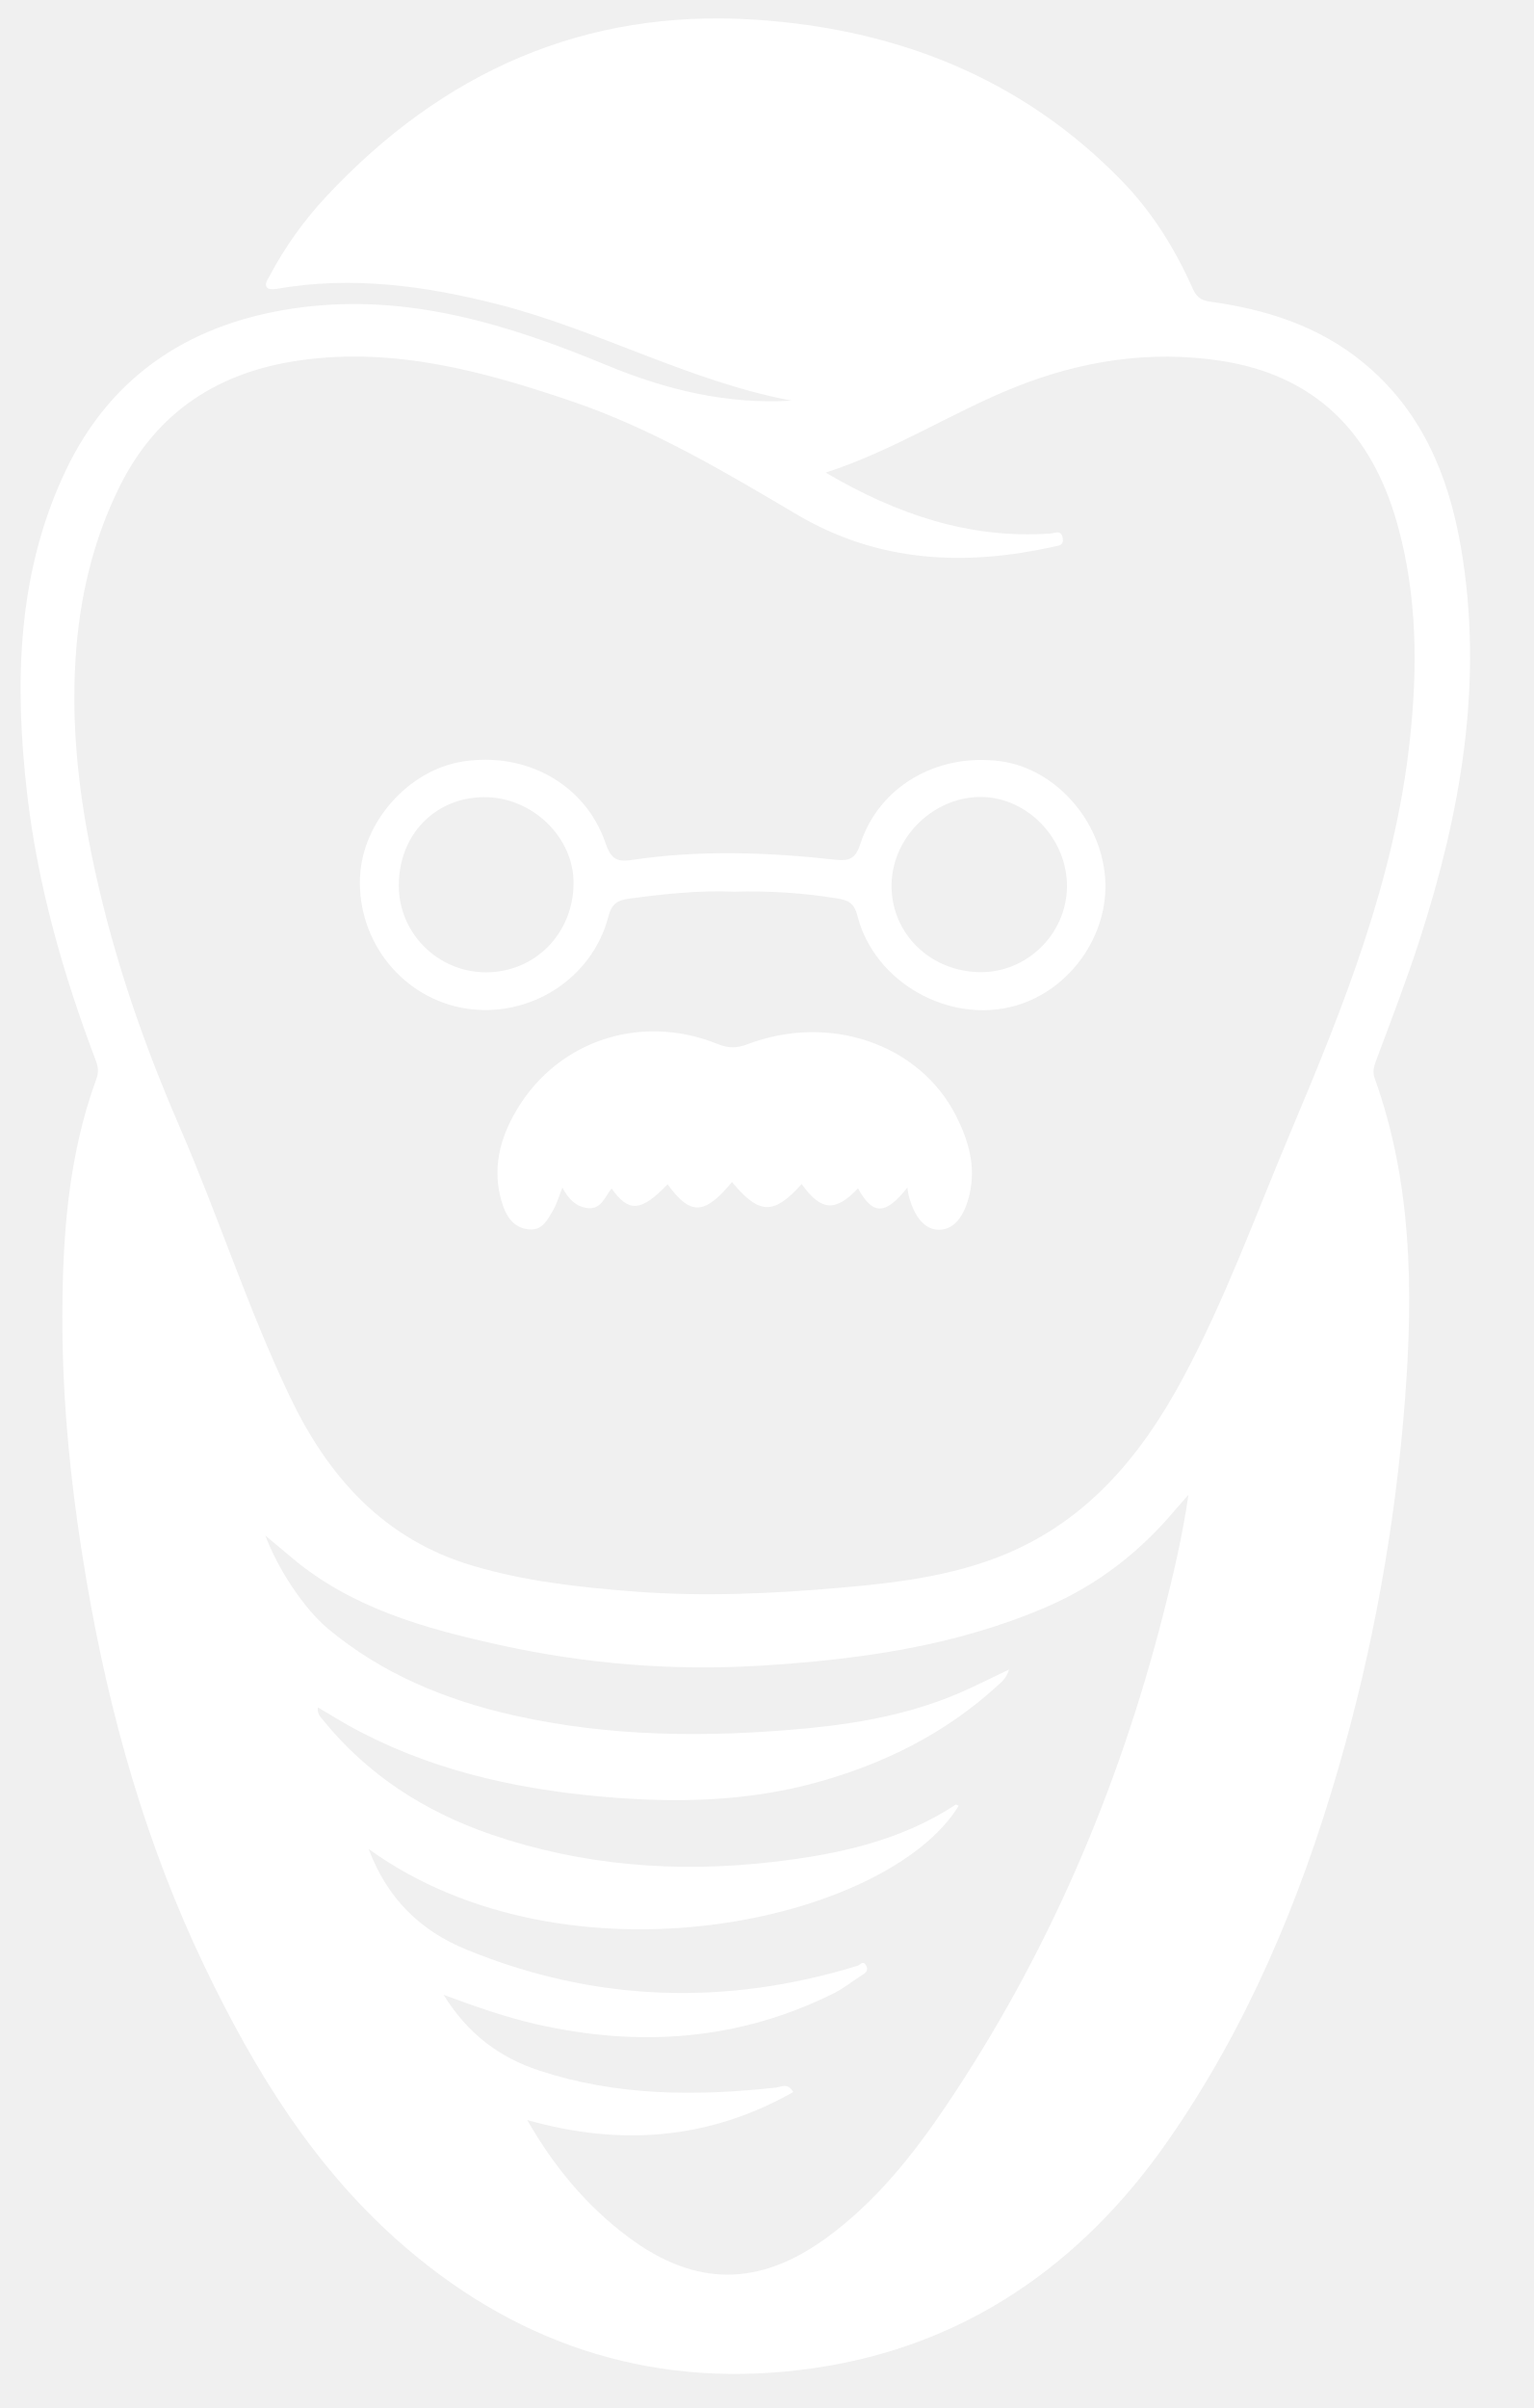
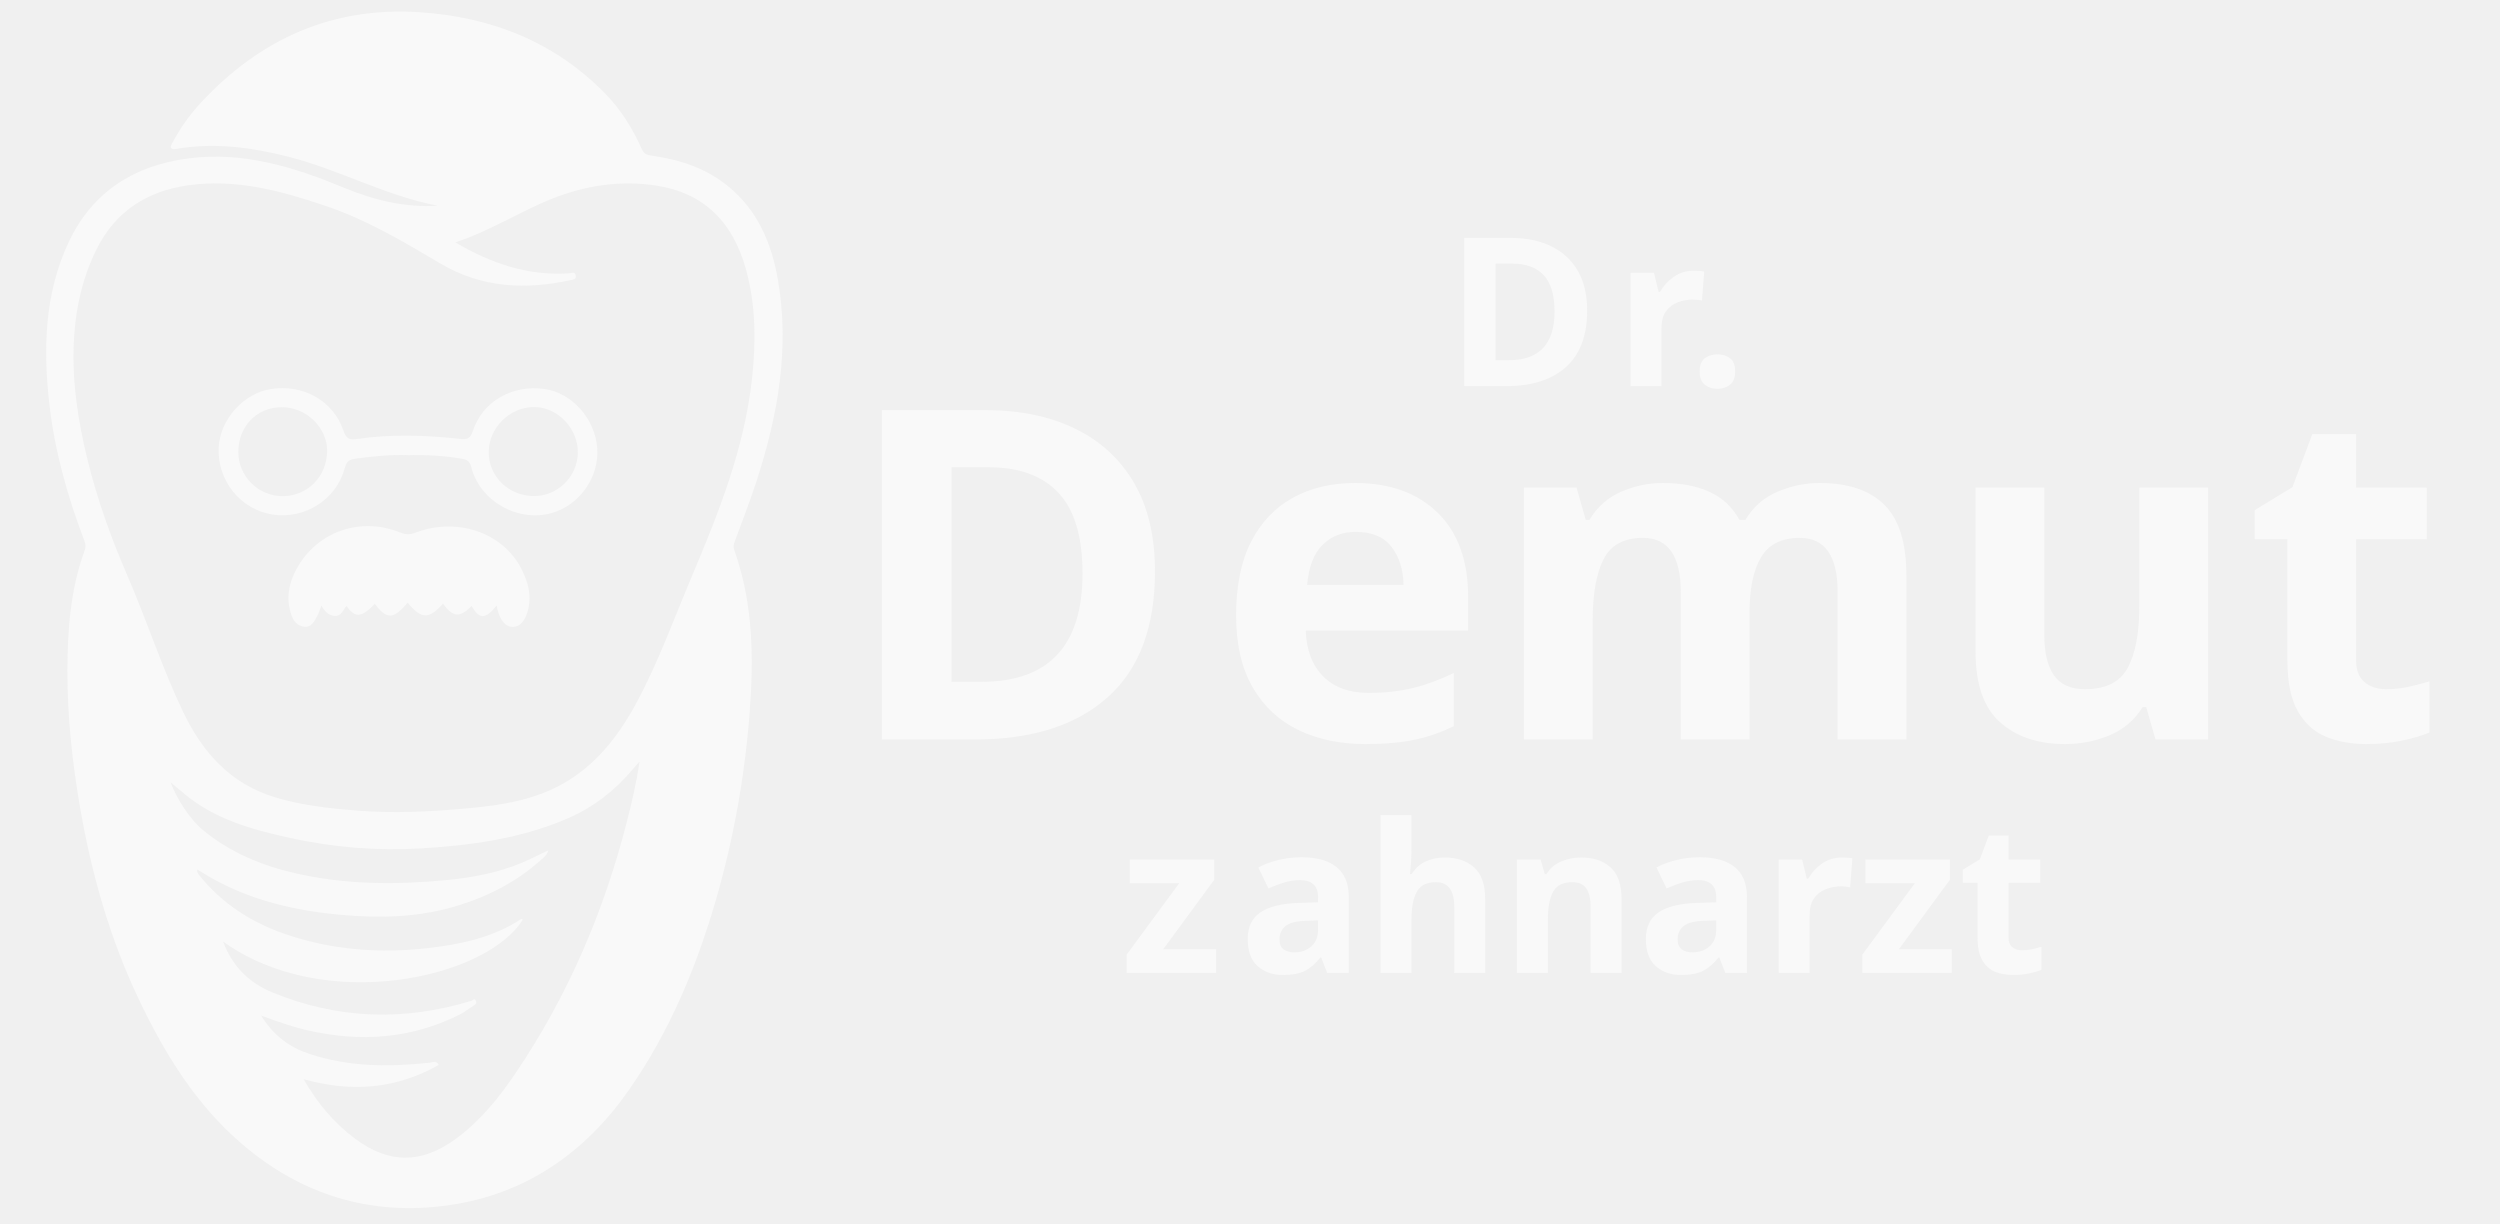
- <svg xmlns="http://www.w3.org/2000/svg" version="1.1" id="Layer_1" x="0px" y="0px" viewBox="0 0 270.19 424.26" style="enable-background:new 0 0 270.19 424.26;" xml:space="preserve">
-   <style type="text/css">
- 	.st0{fill:#FFFFFF;}
- </style>
-   <g>
-     <g>
-       <path class="st0" d="M250.22,165.48c7.26-22.51,11.3-45.43,7.23-69.11c-2.18-12.68-6.97-24.13-17.31-32.57    c-7.86-6.41-17.1-9.31-26.93-10.66c-1.68-0.23-2.41-0.92-3.06-2.39c-3.13-7.02-7.17-13.49-12.56-19    c-17.66-18.1-39.69-26.64-64.46-28.28c-30.18-2-55.18,9.26-75.63,31.15c-3.95,4.23-7.32,8.94-10.03,14.08    c-0.32,0.6-0.93,1.37-0.39,1.99c0.29,0.33,1.17,0.29,1.74,0.19C62,48.58,74.93,50.35,87.69,53.6    c17.65,4.49,33.79,13.59,51.81,16.99c-11.41,0.69-22.12-1.92-32.52-6.22c-17.28-7.16-34.92-12.68-54-10.2    c-18.77,2.44-33.26,11.52-41.47,28.88c-8.53,18.04-8.97,37.35-6.74,56.71c1.87,16.22,6.34,31.88,12.13,47.14    c0.43,1.13,0.5,2.08,0.07,3.24c-4.94,13.48-5.95,27.57-5.98,41.73c-0.04,15.7,1.64,31.31,4.28,46.77    c4.02,23.53,10.45,46.32,20.84,67.95c8.93,18.58,19.56,35.83,35.4,49.41c20.77,17.81,44.89,25.12,71.82,21.25    c26.53-3.81,47.14-18.11,62.32-39.82c13.98-19.99,23.37-42.29,30.16-65.68c6.2-21.34,10.11-43.11,11.8-65.26    c1.46-19.14,1.24-38.16-5.36-56.55c-0.37-1.03-0.16-1.93,0.22-2.96C245.13,179.84,247.88,172.73,250.22,165.48z M205.01,284.37    c-7.95,31.09-20.43,60.21-38.41,86.84c-5.84,8.65-12.36,16.8-20.92,23.05c-11.92,8.7-23.18,8.69-34.98-0.13    c-7.34-5.49-13.08-12.38-17.78-20.6c16.5,4.65,32.01,3.46,46.88-4.94c-1-1.74-2.15-0.87-3.15-0.77    c-14.06,1.52-28.01,1.47-41.62-3.01c-6.94-2.29-12.51-6.35-16.86-13.35c5.85,2.16,10.97,3.95,16.26,5.16    c18.16,4.14,35.8,2.94,52.65-5.5c1.74-0.87,3.26-2.16,4.92-3.18c0.73-0.44,1.06-0.91,0.61-1.69c-0.53-0.91-1.03-0.04-1.49,0.1    c-23.31,7.15-46.31,6.39-68.91-2.85c-8.05-3.29-13.95-8.93-17.24-17.73c35.06,25.32,91.46,12.84,103.98-7.61    c-0.18-0.07-0.43-0.26-0.53-0.2c-9.74,6.41-20.8,8.76-32.1,10.08c-16.91,1.97-33.61,0.71-49.77-4.83    c-11.7-4.02-21.86-10.53-29.72-20.28c-0.41-0.51-0.96-1.01-0.8-2.11c1.77,1.05,3.39,2.06,5.05,3    c13.92,7.82,29.07,11.29,44.81,12.71c12.83,1.15,25.57,0.96,38.07-2.5c11.76-3.25,22.49-8.55,31.6-16.83    c0.81-0.74,1.79-1.42,2.26-3.05c-3.16,1.5-6,2.96-8.92,4.21c-8.52,3.63-17.54,5.28-26.67,6.15c-17.43,1.65-34.84,1.55-52.02-2.36    c-11.86-2.7-22.95-7.3-32.41-15.19c-4.2-3.51-8.84-10.51-11.04-16.42c1.78,1.49,3.21,2.68,4.63,3.88    c10.61,8.94,23.51,12.5,36.64,15.4c15.08,3.33,30.41,4.59,45.8,3.66c17.41-1.06,34.64-3.41,50.85-10.47    c8.88-3.86,16.28-9.65,22.47-17.04c0.59-0.69,1.2-1.36,2.3-2.62C208.33,270.95,206.72,277.68,205.01,284.37z M227.55,199.21    c-6.16,14.59-11.53,29.52-19.04,43.53c-7.62,14.21-17.53,25.95-33.14,31.81c-8.58,3.22-17.59,4.33-26.61,5.13    c-12.34,1.1-24.71,1.68-37.1,0.72c-9.57-0.74-19.09-1.79-28.33-4.53c-15.69-4.64-25.51-15.66-32.31-29.93    c-7.31-15.35-12.51-31.57-19.26-47.15c-5.63-12.96-10.37-26.2-13.75-39.94c-3.47-14.09-5.63-28.32-4.69-42.87    c0.68-10.57,3.03-20.76,7.79-30.32c6.57-13.2,17.48-20.16,31.8-22.18c16.64-2.35,32.33,1.95,47.8,7.2    c14.13,4.79,26.93,12.4,39.69,19.95c14.38,8.51,29.61,9.17,45.42,5.67c0.75-0.17,1.69-0.19,1.47-1.48    c-0.27-1.57-1.45-0.87-2.15-0.82c-14.22,0.99-27-3.32-39.63-10.73c12.17-3.96,22.33-10.66,33.51-15.11    c11.58-4.61,23.65-6.48,36.07-4.6c16.79,2.54,26.67,12.77,31.15,28.72c3.54,12.61,3.62,25.43,2.19,38.36    C245.77,154.83,236.89,177.07,227.55,199.21z" />
-       <path class="st0" d="M99.11,209.24c-0.61,1.52-0.96,2.84-1.63,3.98c-0.98,1.65-1.87,3.65-4.32,3.38c-2.44-0.27-3.74-1.93-4.5-4.12    c-1.91-5.54-0.93-10.82,1.75-15.79c7.02-13.05,22.11-18.39,36.08-12.74c1.89,0.76,3.36,0.75,5.22,0.04    c14.49-5.51,30.4-0.04,36.8,12.65c2.16,4.29,3.49,8.79,2.37,13.7c-0.91,4-2.75,6.27-5.32,6.33c-2.5,0.06-4.47-2.18-5.46-6.2    c-0.09-0.35-0.11-0.72-0.19-1.24c-3.88,4.91-6.11,4.89-8.7,0.14c-3.99,4.21-6.54,4.01-9.93-0.76c-4.94,5.51-7.47,5.43-12.28-0.35    c-4.87,5.86-7.31,5.94-11.35,0.4c-4.66,4.84-6.86,5.03-9.86,0.73c-1.18,1.42-1.78,3.66-4.12,3.47    C101.53,212.67,100.18,211.25,99.11,209.24z" />
-       <path class="st0" d="M194.76,154.7c-0.74-10.22-8.81-19.26-18.38-20.57c-11.14-1.52-21.46,4.38-24.76,14.56    c-0.83,2.55-1.91,3.05-4.29,2.79c-12.03-1.33-24.08-1.76-36.09,0.05c-2.77,0.42-3.65-0.45-4.55-3.05    c-3.56-10.32-14.02-16.09-25.2-14.3c-9.57,1.54-17.67,10.72-18.05,20.46C63,166,71.07,175.96,82.13,177.69    c11.21,1.75,22.25-5.24,25.09-16.22c0.6-2.34,1.72-2.88,3.73-3.15c6.14-0.83,12.29-1.47,18.4-1.21c6.2-0.17,12.26,0.2,18.28,1.2    c1.93,0.32,2.92,0.84,3.47,3.02c2.96,11.75,16.19,19.17,27.84,15.87C188.63,174.44,195.48,164.7,194.76,154.7z M85.67,171.31    c-8.45,0.02-15.38-6.85-15.39-15.26c-0.01-8.9,6.29-15.49,14.91-15.6c8.54-0.11,15.97,7.02,15.89,15.24    C100.99,164.51,94.3,171.29,85.67,171.31z M172.71,171.28c-8.83-0.1-15.68-6.87-15.59-15.37c0.1-8.49,7.55-15.69,16.03-15.49    c8.14,0.2,15.01,7.54,14.88,15.91C187.9,164.6,180.96,171.38,172.71,171.28z" />
+ <svg xmlns="http://www.w3.org/2000/svg" width="100%" height="100%" viewBox="0 0 3613 1768" version="1.1" xml:space="preserve" style="fill-rule:evenodd;clip-rule:evenodd;stroke-linejoin:round;stroke-miterlimit:2;">
+   <g id="Page-1" transform="matrix(4.166667,0,0,4.166667,0,0)">
+     <rect x="0" y="0" width="867.097" height="424.258" style="fill:none;" />
+     <g id="Layer-1">
+       <g transform="matrix(1,0,0,1,239.9358,224.1349)">
+         <path d="M0,-24.153C-6.161,-9.559 -11.525,5.369 -19.041,19.379C-26.666,33.594 -36.566,45.328 -52.177,51.191C-60.76,54.415 -69.768,55.518 -78.784,56.324C-91.123,57.426 -103.497,58.008 -115.889,57.043C-125.454,56.298 -134.974,55.249 -144.214,52.514C-159.907,47.872 -169.727,36.857 -176.52,22.584C-183.829,7.229 -189.026,-8.988 -195.785,-24.564C-201.411,-37.528 -206.152,-50.764 -209.537,-64.5C-213.009,-78.594 -215.169,-92.824 -214.229,-107.365C-213.547,-117.932 -211.197,-128.126 -206.439,-137.687C-199.869,-150.889 -188.956,-157.842 -174.635,-159.864C-158,-162.212 -142.305,-157.917 -126.832,-152.669C-112.699,-147.875 -99.904,-140.267 -87.139,-132.716C-72.758,-124.211 -57.53,-123.542 -41.722,-127.045C-40.97,-127.211 -40.028,-127.234 -40.247,-128.523C-40.515,-130.097 -41.7,-129.391 -42.402,-129.342C-56.621,-128.35 -69.4,-132.666 -82.036,-140.076C-69.869,-144.038 -59.703,-150.731 -48.524,-155.184C-36.941,-159.798 -24.877,-161.663 -12.457,-159.787C4.333,-157.251 14.217,-147.013 18.697,-131.07C22.241,-118.456 22.318,-105.637 20.891,-92.707C18.223,-68.533 9.346,-46.29 0,-24.153M-22.539,61.012C-30.488,92.101 -42.969,121.221 -60.949,147.851C-66.789,156.502 -73.309,164.651 -81.869,170.901C-93.789,179.601 -105.049,179.592 -116.849,170.771C-124.189,165.281 -129.929,158.391 -134.629,150.172C-118.129,154.821 -102.619,153.632 -87.749,145.231C-88.749,143.491 -89.898,144.361 -90.899,144.462C-104.959,145.981 -118.909,145.931 -132.519,141.452C-139.459,139.162 -145.029,135.101 -149.379,128.101C-143.529,130.262 -138.409,132.052 -133.119,133.262C-114.959,137.401 -97.319,136.202 -80.469,127.762C-78.729,126.891 -77.209,125.601 -75.549,124.582C-74.818,124.141 -74.488,123.672 -74.938,122.891C-75.469,121.981 -75.969,122.851 -76.429,122.991C-99.739,130.141 -122.739,129.382 -145.339,120.141C-153.389,116.851 -159.289,111.212 -162.579,102.412C-127.519,127.731 -71.119,115.252 -58.599,94.802C-58.778,94.731 -59.028,94.542 -59.129,94.601C-68.869,101.012 -79.929,103.361 -91.229,104.681C-108.139,106.651 -124.839,105.391 -140.999,99.851C-152.699,95.832 -162.859,89.321 -170.719,79.571C-171.129,79.061 -171.679,78.561 -171.519,77.462C-169.749,78.512 -168.129,79.521 -166.469,80.462C-152.549,88.281 -137.399,91.752 -121.659,93.172C-108.829,94.321 -96.089,94.132 -83.589,90.672C-71.829,87.422 -61.099,82.122 -51.988,73.842C-51.179,73.101 -50.199,72.422 -49.729,70.792C-52.889,72.292 -55.729,73.752 -58.648,75.002C-67.169,78.632 -76.188,80.281 -85.318,81.151C-102.749,82.802 -120.159,82.702 -137.339,78.792C-149.199,76.092 -160.289,71.491 -169.749,63.601C-173.949,60.092 -178.589,53.092 -180.789,47.181C-179.009,48.672 -177.579,49.861 -176.159,51.061C-165.549,60.002 -152.649,63.561 -139.519,66.462C-124.439,69.792 -109.109,71.052 -93.719,70.122C-76.309,69.061 -59.079,66.712 -42.869,59.651C-33.988,55.792 -26.589,50.002 -20.398,42.611C-19.809,41.922 -19.199,41.252 -18.099,39.991C-19.219,47.592 -20.829,54.321 -22.539,61.012M22.669,-57.881C29.926,-80.395 33.966,-103.313 29.898,-126.992C27.72,-139.676 22.928,-151.119 12.587,-159.558C4.728,-165.972 -4.516,-168.871 -14.347,-170.216C-16.031,-170.447 -16.757,-171.141 -17.411,-172.61C-20.539,-179.63 -24.585,-186.101 -29.966,-191.613C-47.631,-209.71 -69.655,-218.252 -94.431,-219.897C-124.606,-221.901 -149.615,-210.636 -170.063,-188.746C-174.01,-184.521 -177.378,-179.802 -180.094,-174.665C-180.412,-174.062 -181.021,-173.293 -180.483,-172.679C-180.196,-172.35 -179.314,-172.387 -178.74,-172.487C-165.552,-174.782 -152.62,-173.01 -139.856,-169.762C-122.209,-165.271 -106.062,-156.169 -88.05,-152.775C-99.464,-152.084 -110.167,-154.691 -120.566,-158.999C-137.845,-166.157 -155.489,-171.676 -174.562,-169.195C-193.328,-166.755 -207.823,-157.675 -216.035,-140.314C-224.566,-122.277 -225.008,-102.967 -222.771,-83.605C-220.898,-67.39 -216.429,-51.73 -210.643,-36.467C-210.215,-35.338 -210.147,-34.383 -210.571,-33.229C-215.512,-19.749 -216.52,-5.654 -216.552,8.498C-216.586,24.199 -214.914,39.807 -212.273,55.269C-208.256,78.797 -201.826,101.594 -191.434,123.223C-182.506,141.806 -171.87,159.051 -156.033,172.63C-135.267,190.435 -111.142,197.748 -84.218,193.883C-57.689,190.073 -37.076,175.773 -21.896,154.061C-7.92,134.069 1.469,111.774 8.265,88.385C14.467,67.043 18.375,45.277 20.069,23.128C21.534,3.985 21.31,-15.028 14.705,-33.419C14.334,-34.453 14.547,-35.352 14.93,-36.383C17.578,-43.524 20.333,-50.635 22.669,-57.881" style="fill:rgb(249,249,249);fill-rule:nonzero;" />
+       </g>
+       <g transform="matrix(1,0,0,1,111.4939,186.7032)">
+         <path d="M0,23.309C-0.607,24.828 -0.96,26.151 -1.632,27.287C-2.607,28.936 -3.505,30.937 -5.95,30.67C-8.393,30.404 -9.69,28.743 -10.448,26.546C-12.358,21.006 -11.376,15.728 -8.701,10.758C-1.679,-2.287 13.413,-7.628 27.374,-1.982C29.265,-1.218 30.737,-1.237 32.594,-1.943C47.084,-7.457 62.998,-1.982 69.397,10.702C71.562,14.992 72.888,19.488 71.77,24.406C70.861,28.401 69.019,30.676 66.447,30.734C63.945,30.79 61.972,28.553 60.991,24.531C60.905,24.178 60.877,23.81 60.799,23.291C56.917,28.197 54.686,28.184 52.099,23.429C48.108,27.634 45.558,27.439 42.168,22.669C37.225,28.175 34.695,28.103 29.888,22.32C25.019,28.175 22.575,28.262 18.534,22.72C13.875,27.557 11.673,27.749 8.675,23.452C7.499,24.876 6.894,27.114 4.553,26.921C2.427,26.745 1.069,25.32 0,23.309" style="fill:rgb(249,249,249);fill-rule:nonzero;" />
+       </g>
+       <g transform="matrix(1,0,0,1,185.096,142.3702)">
+         <path d="M0,29.681C-8.826,29.576 -15.686,22.81 -15.587,14.306C-15.489,5.815 -8.035,-1.388 0.442,-1.182C8.583,-0.984 15.452,6.363 15.32,14.732C15.19,23.009 8.252,29.779 0,29.681M-87.041,29.716C-95.489,29.74 -102.422,22.868 -102.433,14.459C-102.445,5.561 -96.143,-1.03 -87.522,-1.136C-78.978,-1.241 -71.549,5.884 -71.631,14.106C-71.719,22.911 -78.413,29.692 -87.041,29.716M22.056,13.102C21.319,2.879 13.243,-6.16 3.68,-7.465C-7.465,-8.985 -17.777,-3.082 -21.084,7.098C-21.912,9.649 -22.989,10.148 -25.376,9.884C-37.403,8.554 -49.454,8.12 -61.468,9.93C-64.24,10.347 -65.117,9.481 -66.014,6.878C-69.572,-3.444 -80.035,-9.217 -91.209,-7.421C-100.778,-5.882 -108.88,3.302 -109.261,13.043C-109.705,24.407 -101.635,34.361 -90.574,36.092C-79.369,37.846 -68.327,30.849 -65.486,19.868C-64.881,17.53 -63.768,16.987 -61.752,16.715C-55.61,15.887 -49.462,15.242 -43.355,15.509C-37.154,15.339 -31.1,15.711 -25.07,16.707C-23.144,17.026 -22.152,17.544 -21.603,19.723C-18.642,31.472 -5.416,38.898 6.236,35.591C15.925,32.842 22.775,23.102 22.056,13.102" style="fill:rgb(249,249,249);fill-rule:nonzero;" />
+       </g>
+       <g transform="matrix(1,0,0,1,12.49988,21.66137)">
+         <text x="278.972px" y="234.822px" style="font-family:'BerlinSansFBDemi-Bold', 'Berlin Sans FB Demi', sans-serif;font-weight:700;font-size:160px;fill:rgb(249,249,249);">D<tspan x="409.038px 505.197px 660.888px 770.172px " y="234.822px 234.822px 234.822px 234.822px ">emut</tspan>
+         </text>
+       </g>
+       <g transform="matrix(1,0,0,1,17.1051,45.59846)">
+         <text x="371.744px" y="291.849px" style="font-family:'BerlinSansFBDemi-Bold', 'Berlin Sans FB Demi', sans-serif;font-weight:700;font-size:72px;fill:rgb(249,249,249);">z<tspan x="412.634px 462.173px 510.2px 558.227px 607.765px 642.398px 683.288px " y="291.849px 291.849px 291.849px 291.849px 291.849px 291.849px 291.849px ">ahnarzt</tspan>
+         </text>
+       </g>
+       <g transform="matrix(1,0,0,1,129.649,-157.9276)">
+         <g transform="matrix(72,0,0,72,485.13,291.8488)">
+                 </g>
+         <text x="371.744px" y="291.849px" style="font-family:'BerlinSansFBDemi-Bold', 'Berlin Sans FB Demi', sans-serif;font-weight:700;font-size:72px;fill:rgb(249,249,249);">D<tspan x="430.283px 464.915px " y="291.849px 291.849px ">r.</tspan>
+         </text>
+       </g>
    </g>
  </g>
</svg>
